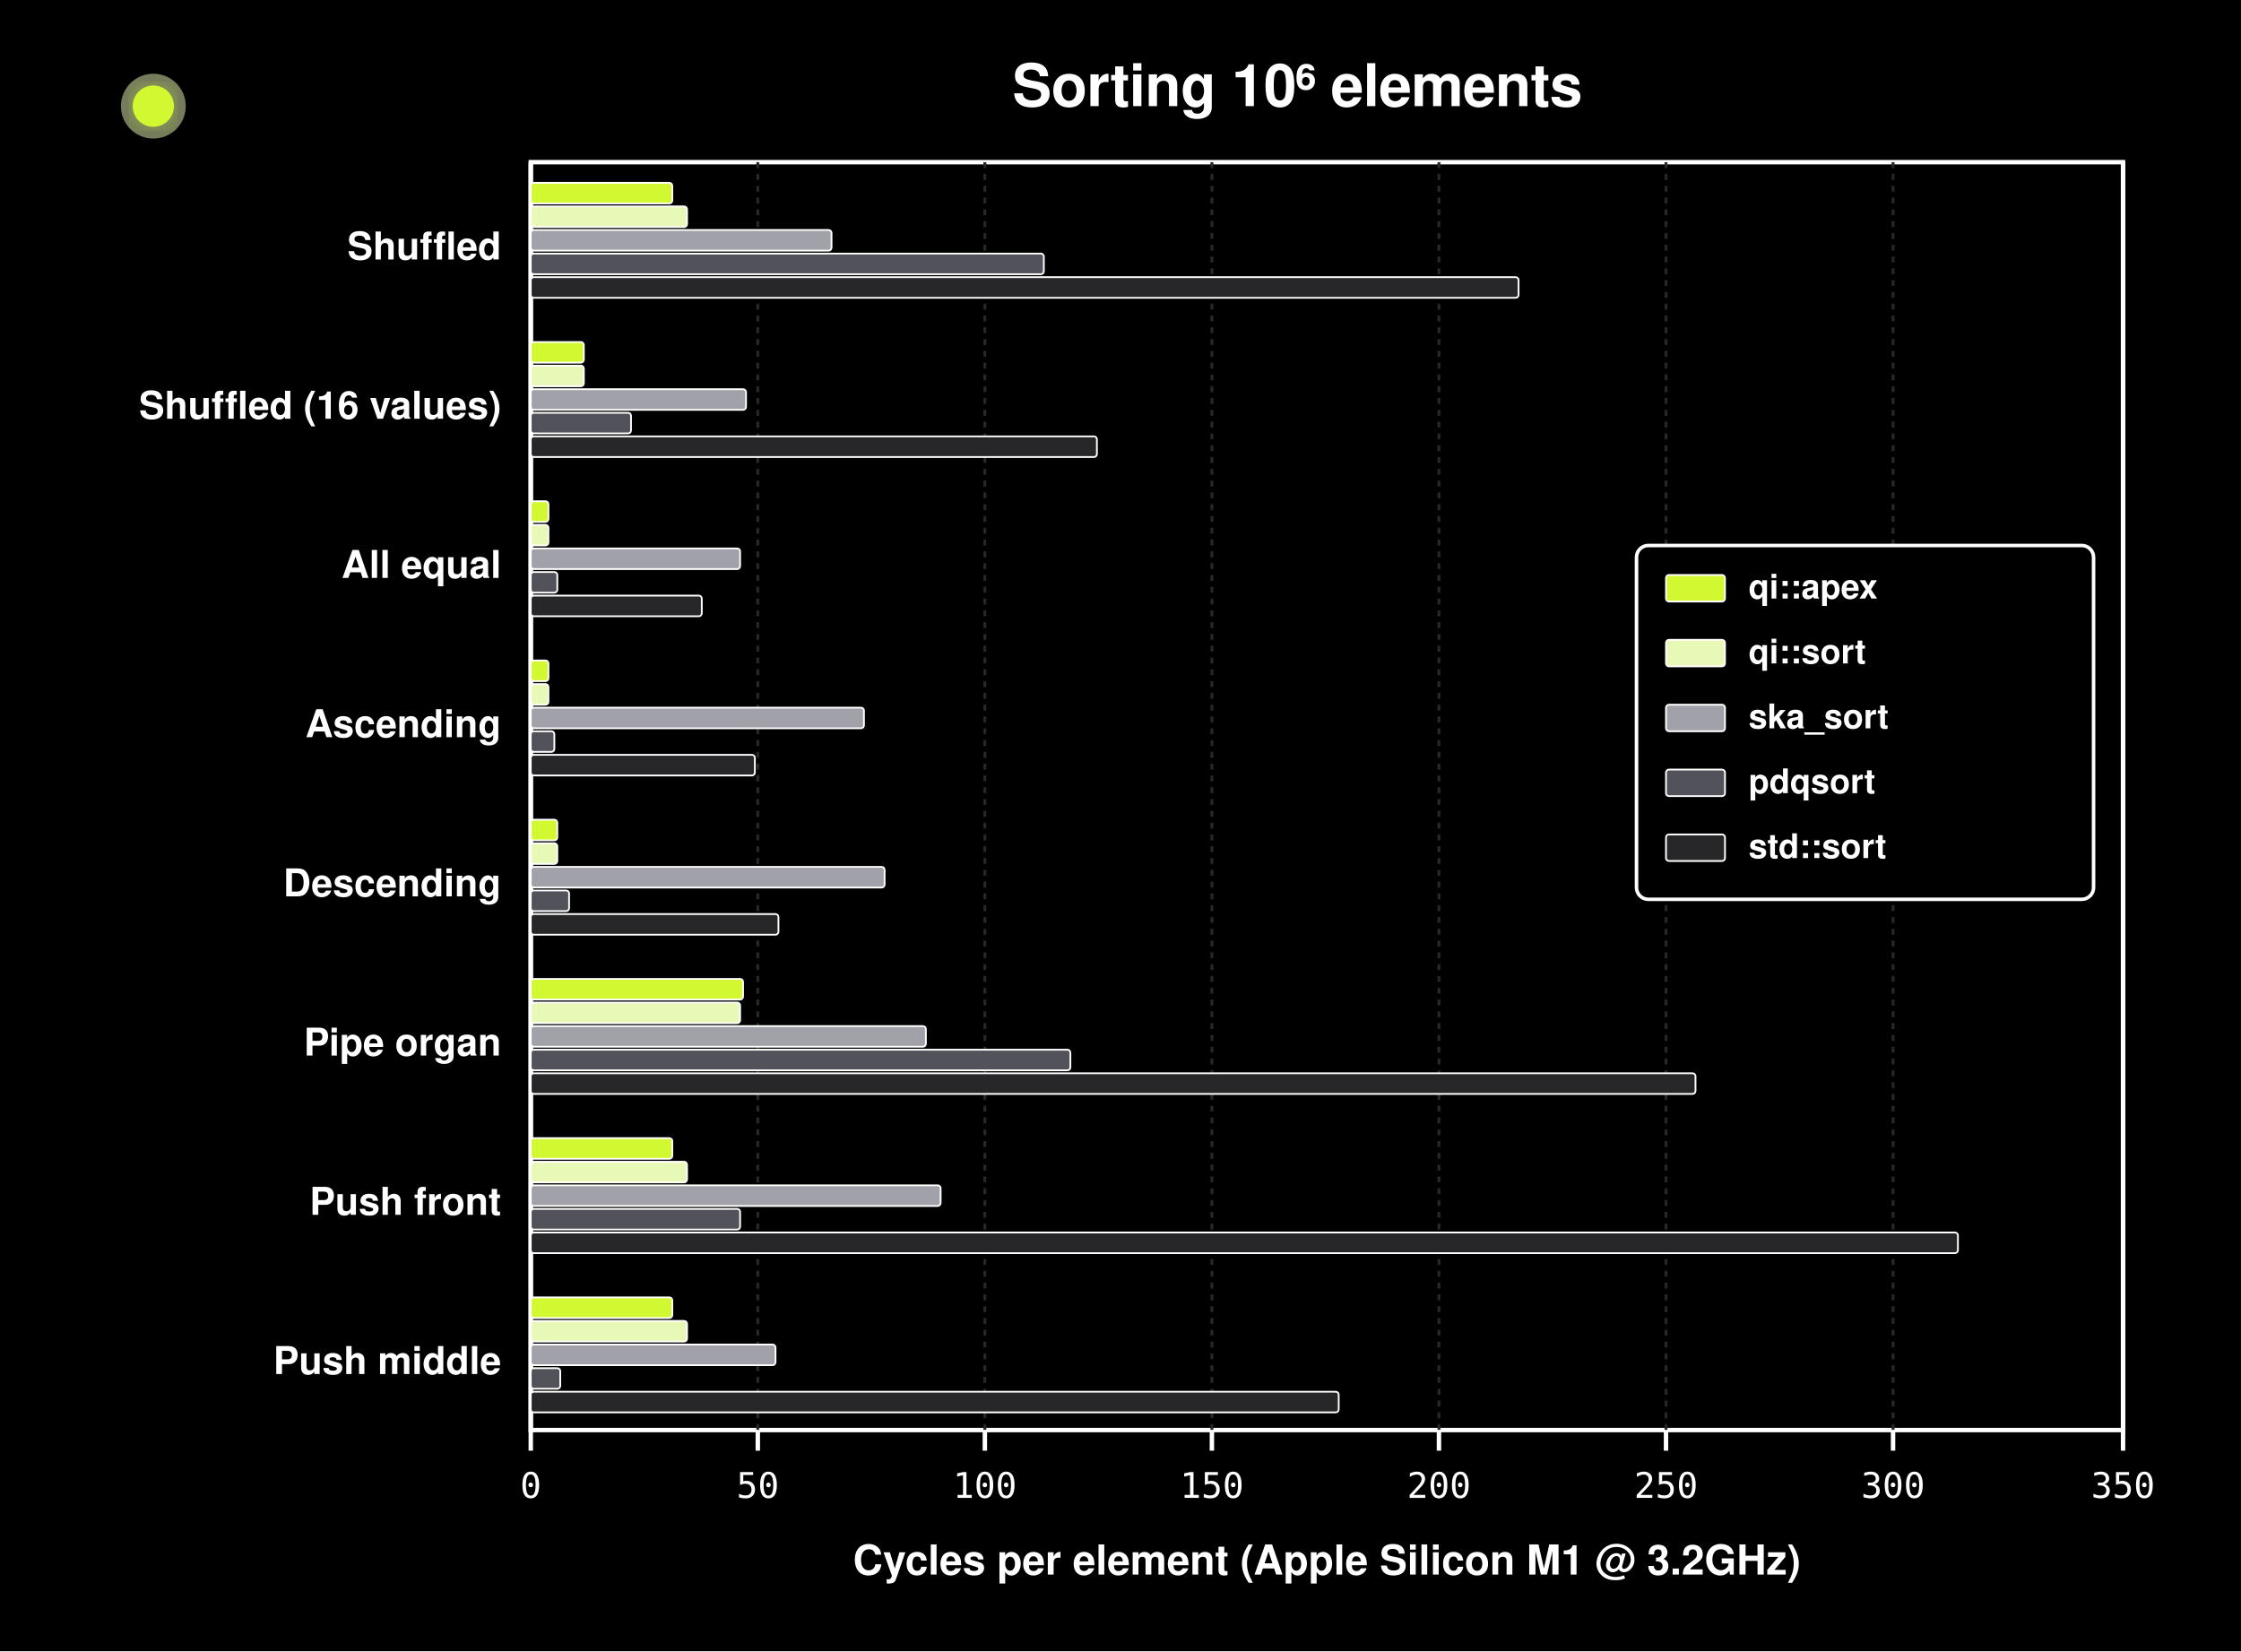
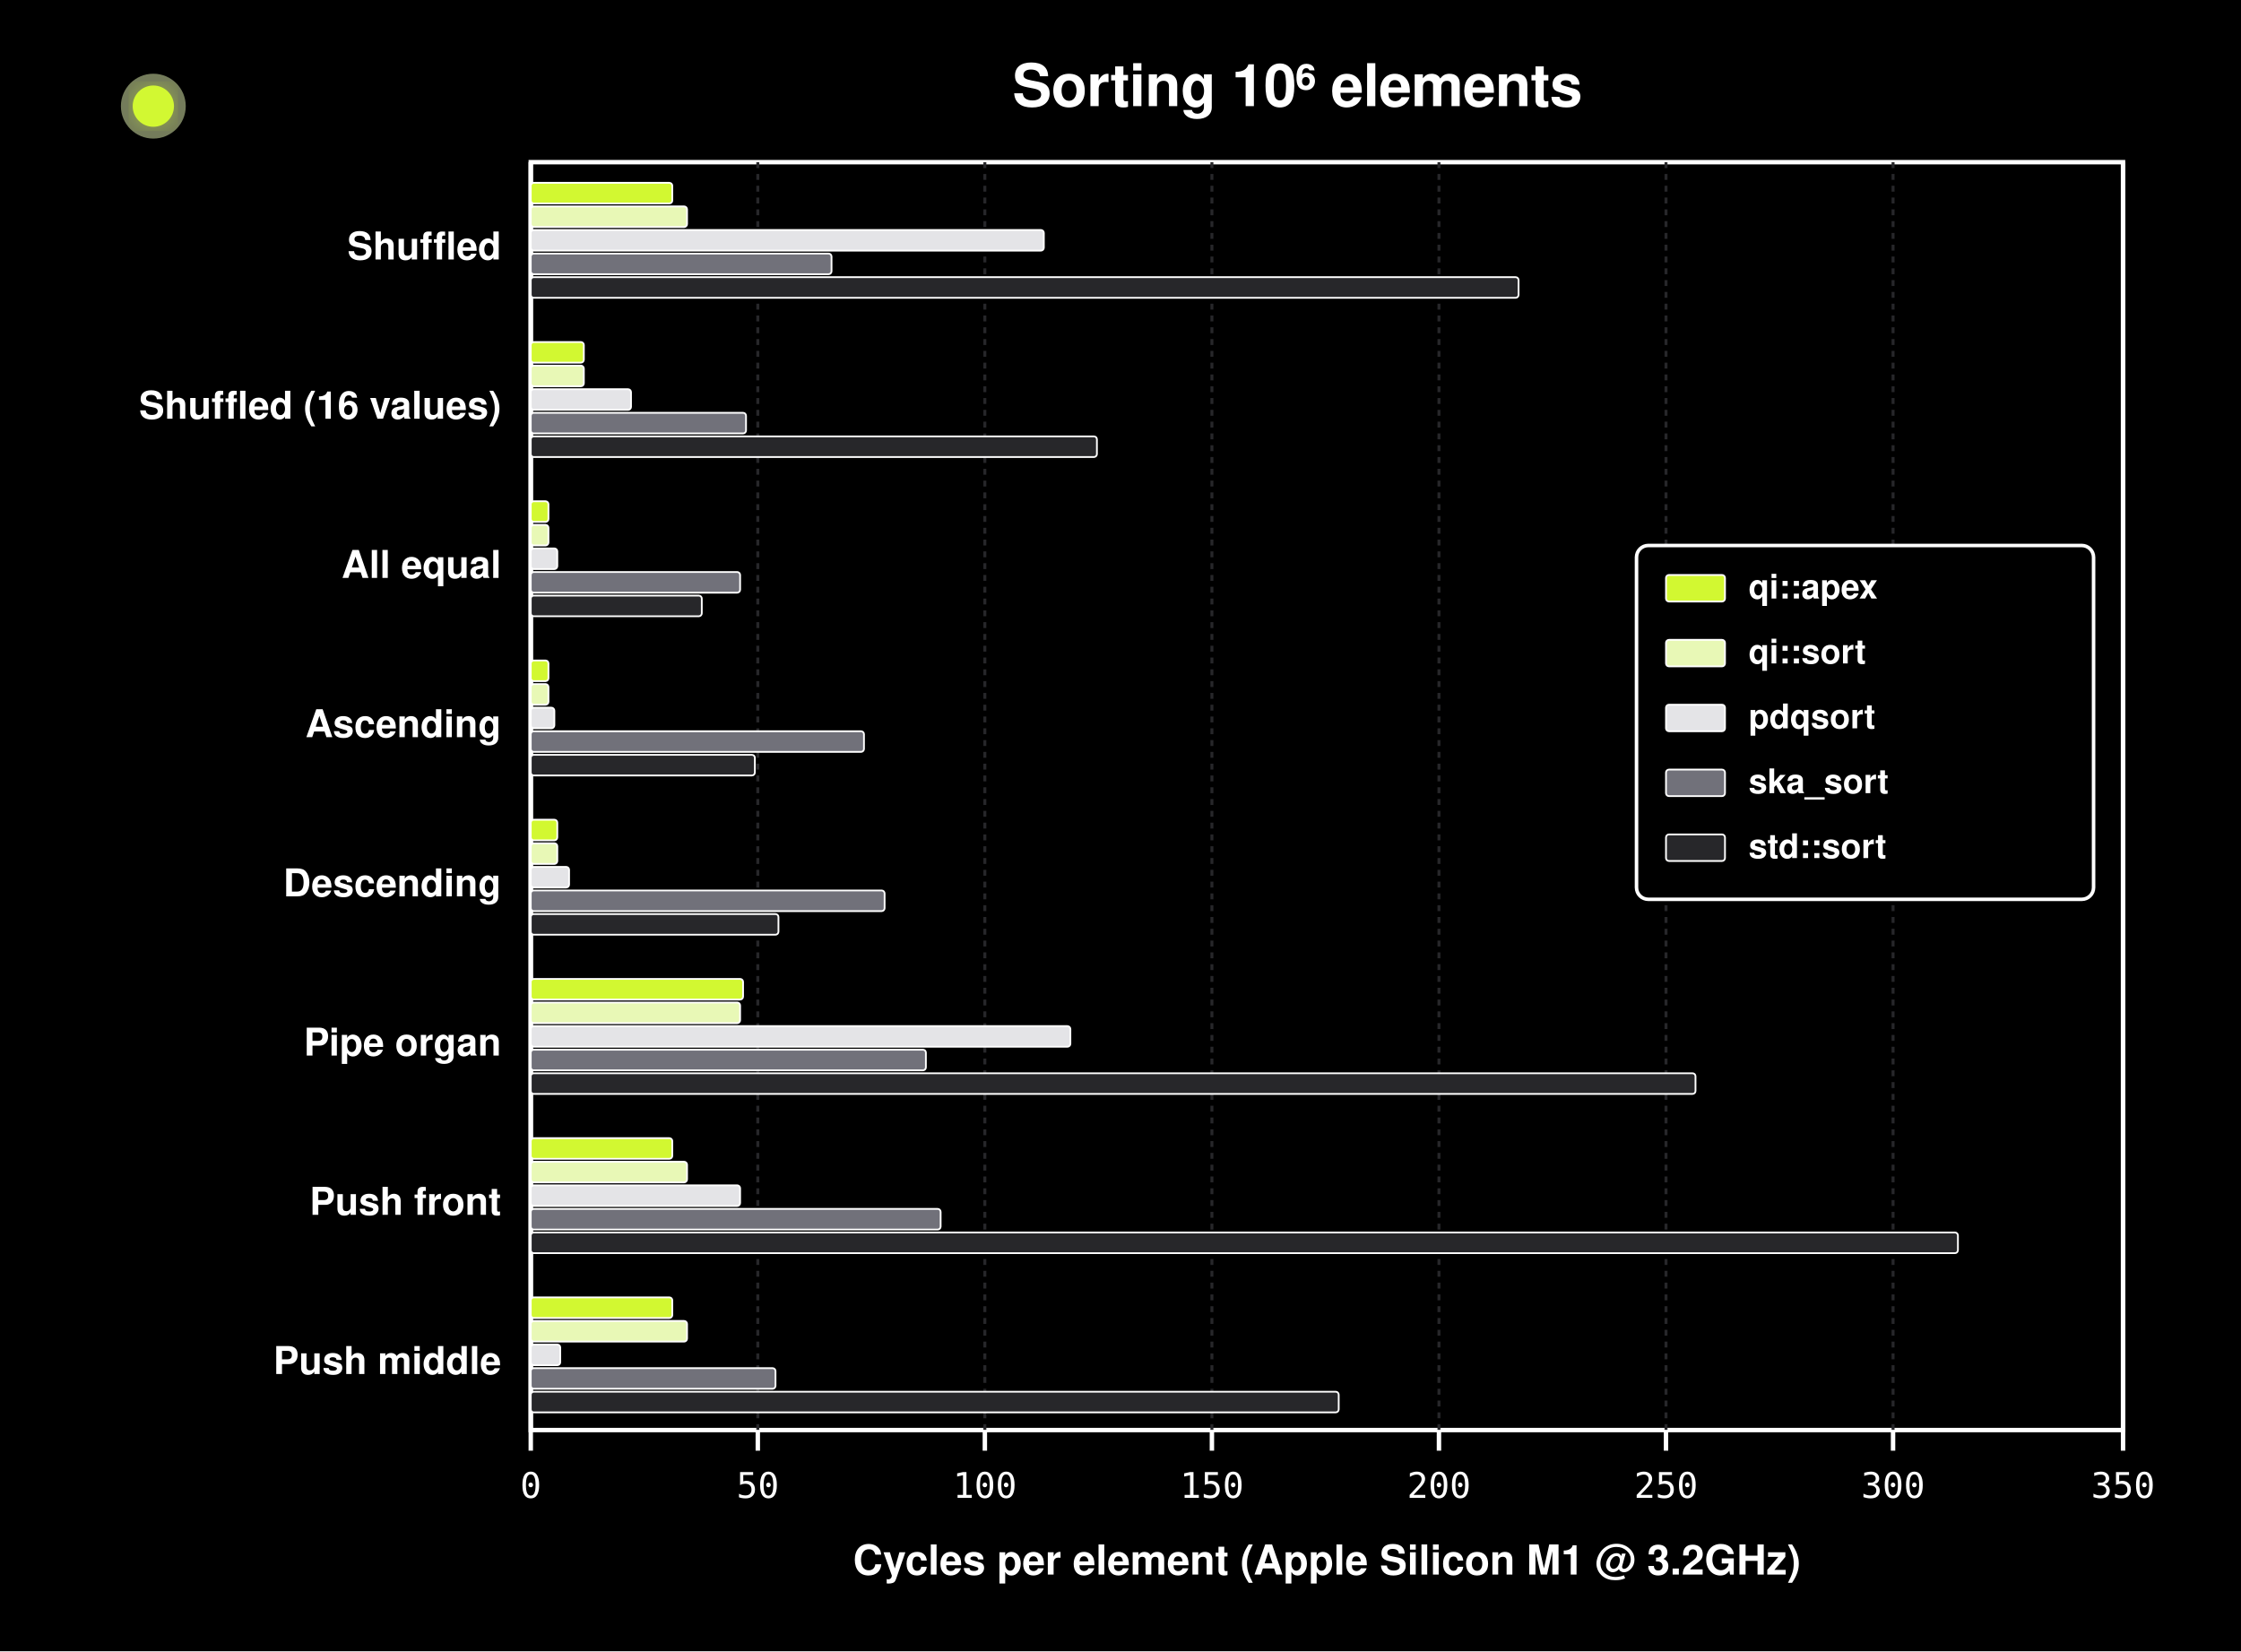
<svg xmlns="http://www.w3.org/2000/svg" viewBox="0 0 760 560" width="100%" height="100%">
  <defs>
    <filter id="neonGlow" x="-10%" y="-10%" width="120%" height="120%">
      <feDropShadow dx="0" dy="0" stdDeviation="3" flood-color="#D2F831" flood-opacity="0.4" />
    </filter>
    <style>
      .bg { fill: #000000; }
      .chart-box { fill: #000000; stroke: #FFFFFF; stroke-width: 1.5; }
      .title { font-family: -apple-system, BlinkMacSystemFont, "Segoe UI", Helvetica, Arial, sans-serif; font-size: 20px; font-weight: 700; fill: #FFFFFF; text-anchor: middle; letter-spacing: -0.2px; }
      .axis-title { font-family: -apple-system, BlinkMacSystemFont, "Segoe UI", Helvetica, Arial, sans-serif; font-size: 14px; fill: #FFFFFF; font-weight: 600; text-anchor: middle; }
      .y-label { font-family: -apple-system, BlinkMacSystemFont, "Segoe UI", Helvetica, Arial, sans-serif; font-size: 13px; fill: #FFFFFF; font-weight: 600; text-anchor: end; }
      .x-label { font-family: "SF Mono", Monaco, Menlo, Consolas, monospace; font-size: 12px; fill: #FFFFFF; text-anchor: middle; font-weight: 500; }
      .tick { stroke: #FFFFFF; stroke-width: 1.5; }
      .grid { stroke: #27272A; stroke-dasharray: 2,2; stroke-width: 1; }
      .legend-box { fill: #000000; stroke: #FFFFFF; stroke-width: 1.2; }
      .legend-text { font-family: -apple-system, BlinkMacSystemFont, "Segoe UI", Helvetica, Arial, sans-serif; font-size: 11.5px; fill: #FFFFFF; font-weight: 600; }
-       .bar-apex { fill: #D2F831; stroke: #FFFFFF; stroke-width: 0.6; }
-       .bar-qisort { fill: #E8F8B6; stroke: #FFFFFF; stroke-width: 0.6; }
-       .bar-ska { fill: #A1A1AA; stroke: #FFFFFF; stroke-width: 0.6; }
-       .bar-pdq { fill: #52525B; stroke: #FFFFFF; stroke-width: 0.6; }
-       .bar-std { fill: #27272A; stroke: #FFFFFF; stroke-width: 0.6; }
+       
+       /* Color Tokens */
+       .bar-apex { fill: #D2F831; stroke: #FFFFFF; stroke-width: 0.6; } /* 1. Electric Lime */
+       .bar-qisort { fill: #E8F8B6; stroke: #FFFFFF; stroke-width: 0.6; } /* 2. Soft Lime */
+       .bar-pdq { fill: #E4E4E7; stroke: #FFFFFF; stroke-width: 0.6; } /* 3. Light Grey */
+       .bar-ska { fill: #71717A; stroke: #FFFFFF; stroke-width: 0.6; } /* 4. Medium Grey */
+       .bar-std { fill: #27272A; stroke: #FFFFFF; stroke-width: 0.6; } /* 5. Dark Charcoal Grey */
    </style>
  </defs>
  <rect width="760" height="560" class="bg" />
  <g transform="translate(40, 24)">
    <circle cx="12" cy="12" r="11" fill="#E8F8B6" opacity="0.5" />
    <circle cx="12" cy="12" r="7" fill="#D2F831" filter="url(#neonGlow)" />
  </g>
  <text x="440" y="36" class="title">Sorting 10⁶ elements</text>
  <rect x="180" y="55" width="540" height="430" class="chart-box" />
  <line x1="180" y1="55" x2="180" y2="492" class="tick" />
  <text x="180" y="508" class="x-label">0</text>
  <line x1="257" y1="55" x2="257" y2="485" class="grid" />
  <line x1="257" y1="485" x2="257" y2="492" class="tick" />
  <text x="257" y="508" class="x-label">50</text>
  <line x1="334" y1="55" x2="334" y2="485" class="grid" />
  <line x1="334" y1="485" x2="334" y2="492" class="tick" />
  <text x="334" y="508" class="x-label">100</text>
  <line x1="411" y1="55" x2="411" y2="485" class="grid" />
  <line x1="411" y1="485" x2="411" y2="492" class="tick" />
  <text x="411" y="508" class="x-label">150</text>
  <line x1="488" y1="55" x2="488" y2="485" class="grid" />
  <line x1="488" y1="485" x2="488" y2="492" class="tick" />
  <text x="488" y="508" class="x-label">200</text>
  <line x1="565" y1="55" x2="565" y2="485" class="grid" />
  <line x1="565" y1="485" x2="565" y2="492" class="tick" />
  <text x="565" y="508" class="x-label">250</text>
  <line x1="642" y1="55" x2="642" y2="485" class="grid" />
  <line x1="642" y1="485" x2="642" y2="492" class="tick" />
  <text x="642" y="508" class="x-label">300</text>
  <line x1="720" y1="55" x2="720" y2="492" class="tick" />
  <text x="720" y="508" class="x-label">350</text>
  <text x="450" y="534" class="axis-title">Cycles per element (Apple Silicon M1 @ 3.2GHz)</text>
  <text x="170" y="88" class="y-label">Shuffled</text>
  <rect x="180" y="62" width="48" height="7" rx="1" class="bar-apex" />
  <rect x="180" y="70" width="53" height="7" rx="1" class="bar-qisort" />
-   <rect x="180" y="78" width="102" height="7" rx="1" class="bar-ska" />
-   <rect x="180" y="86" width="174" height="7" rx="1" class="bar-pdq" />
+   <rect x="180" y="78" width="174" height="7" rx="1" class="bar-pdq" />
+   <rect x="180" y="86" width="102" height="7" rx="1" class="bar-ska" />
  <rect x="180" y="94" width="335" height="7" rx="1" class="bar-std" />
  <text x="170" y="142" class="y-label">Shuffled (16 values)</text>
  <rect x="180" y="116" width="18" height="7" rx="1" class="bar-apex" />
  <rect x="180" y="124" width="18" height="7" rx="1" class="bar-qisort" />
-   <rect x="180" y="132" width="73" height="7" rx="1" class="bar-ska" />
-   <rect x="180" y="140" width="34" height="7" rx="1" class="bar-pdq" />
+   <rect x="180" y="132" width="34" height="7" rx="1" class="bar-pdq" />
+   <rect x="180" y="140" width="73" height="7" rx="1" class="bar-ska" />
  <rect x="180" y="148" width="192" height="7" rx="1" class="bar-std" />
  <text x="170" y="196" class="y-label">All equal</text>
  <rect x="180" y="170" width="6" height="7" rx="1" class="bar-apex" />
  <rect x="180" y="178" width="6" height="7" rx="1" class="bar-qisort" />
-   <rect x="180" y="186" width="71" height="7" rx="1" class="bar-ska" />
-   <rect x="180" y="194" width="9" height="7" rx="1" class="bar-pdq" />
+   <rect x="180" y="186" width="9" height="7" rx="1" class="bar-pdq" />
+   <rect x="180" y="194" width="71" height="7" rx="1" class="bar-ska" />
  <rect x="180" y="202" width="58" height="7" rx="1" class="bar-std" />
  <text x="170" y="250" class="y-label">Ascending</text>
  <rect x="180" y="224" width="6" height="7" rx="1" class="bar-apex" />
  <rect x="180" y="232" width="6" height="7" rx="1" class="bar-qisort" />
-   <rect x="180" y="240" width="113" height="7" rx="1" class="bar-ska" />
-   <rect x="180" y="248" width="8" height="7" rx="1" class="bar-pdq" />
+   <rect x="180" y="240" width="8" height="7" rx="1" class="bar-pdq" />
+   <rect x="180" y="248" width="113" height="7" rx="1" class="bar-ska" />
  <rect x="180" y="256" width="76" height="7" rx="1" class="bar-std" />
  <text x="170" y="304" class="y-label">Descending</text>
  <rect x="180" y="278" width="9" height="7" rx="1" class="bar-apex" />
  <rect x="180" y="286" width="9" height="7" rx="1" class="bar-qisort" />
-   <rect x="180" y="294" width="120" height="7" rx="1" class="bar-ska" />
-   <rect x="180" y="302" width="13" height="7" rx="1" class="bar-pdq" />
+   <rect x="180" y="294" width="13" height="7" rx="1" class="bar-pdq" />
+   <rect x="180" y="302" width="120" height="7" rx="1" class="bar-ska" />
  <rect x="180" y="310" width="84" height="7" rx="1" class="bar-std" />
  <text x="170" y="358" class="y-label">Pipe organ</text>
  <rect x="180" y="332" width="72" height="7" rx="1" class="bar-apex" />
  <rect x="180" y="340" width="71" height="7" rx="1" class="bar-qisort" />
-   <rect x="180" y="348" width="134" height="7" rx="1" class="bar-ska" />
-   <rect x="180" y="356" width="183" height="7" rx="1" class="bar-pdq" />
+   <rect x="180" y="348" width="183" height="7" rx="1" class="bar-pdq" />
+   <rect x="180" y="356" width="134" height="7" rx="1" class="bar-ska" />
  <rect x="180" y="364" width="395" height="7" rx="1" class="bar-std" />
  <text x="170" y="412" class="y-label">Push front</text>
  <rect x="180" y="386" width="48" height="7" rx="1" class="bar-apex" />
  <rect x="180" y="394" width="53" height="7" rx="1" class="bar-qisort" />
-   <rect x="180" y="402" width="139" height="7" rx="1" class="bar-ska" />
-   <rect x="180" y="410" width="71" height="7" rx="1" class="bar-pdq" />
+   <rect x="180" y="402" width="71" height="7" rx="1" class="bar-pdq" />
+   <rect x="180" y="410" width="139" height="7" rx="1" class="bar-ska" />
  <rect x="180" y="418" width="484" height="7" rx="1" class="bar-std" />
  <text x="170" y="466" class="y-label">Push middle</text>
  <rect x="180" y="440" width="48" height="7" rx="1" class="bar-apex" />
  <rect x="180" y="448" width="53" height="7" rx="1" class="bar-qisort" />
-   <rect x="180" y="456" width="83" height="7" rx="1" class="bar-ska" />
-   <rect x="180" y="464" width="10" height="7" rx="1" class="bar-pdq" />
+   <rect x="180" y="456" width="10" height="7" rx="1" class="bar-pdq" />
+   <rect x="180" y="464" width="83" height="7" rx="1" class="bar-ska" />
  <rect x="180" y="472" width="274" height="7" rx="1" class="bar-std" />
  <g transform="translate(555, 185)">
    <rect width="155" height="120" rx="4" class="legend-box" />
    <rect x="10" y="10" width="20" height="9" rx="1" class="bar-apex" />
    <text x="38" y="18" class="legend-text">qi::apex</text>
    <rect x="10" y="32" width="20" height="9" rx="1" class="bar-qisort" />
    <text x="38" y="40" class="legend-text">qi::sort</text>
-     <rect x="10" y="54" width="20" height="9" rx="1" class="bar-ska" />
-     <text x="38" y="62" class="legend-text">ska_sort</text>
-     <rect x="10" y="76" width="20" height="9" rx="1" class="bar-pdq" />
-     <text x="38" y="84" class="legend-text">pdqsort</text>
+     <rect x="10" y="54" width="20" height="9" rx="1" class="bar-pdq" />
+     <text x="38" y="62" class="legend-text">pdqsort</text>
+     <rect x="10" y="76" width="20" height="9" rx="1" class="bar-ska" />
+     <text x="38" y="84" class="legend-text">ska_sort</text>
    <rect x="10" y="98" width="20" height="9" rx="1" class="bar-std" />
    <text x="38" y="106" class="legend-text">std::sort</text>
  </g>
</svg>
